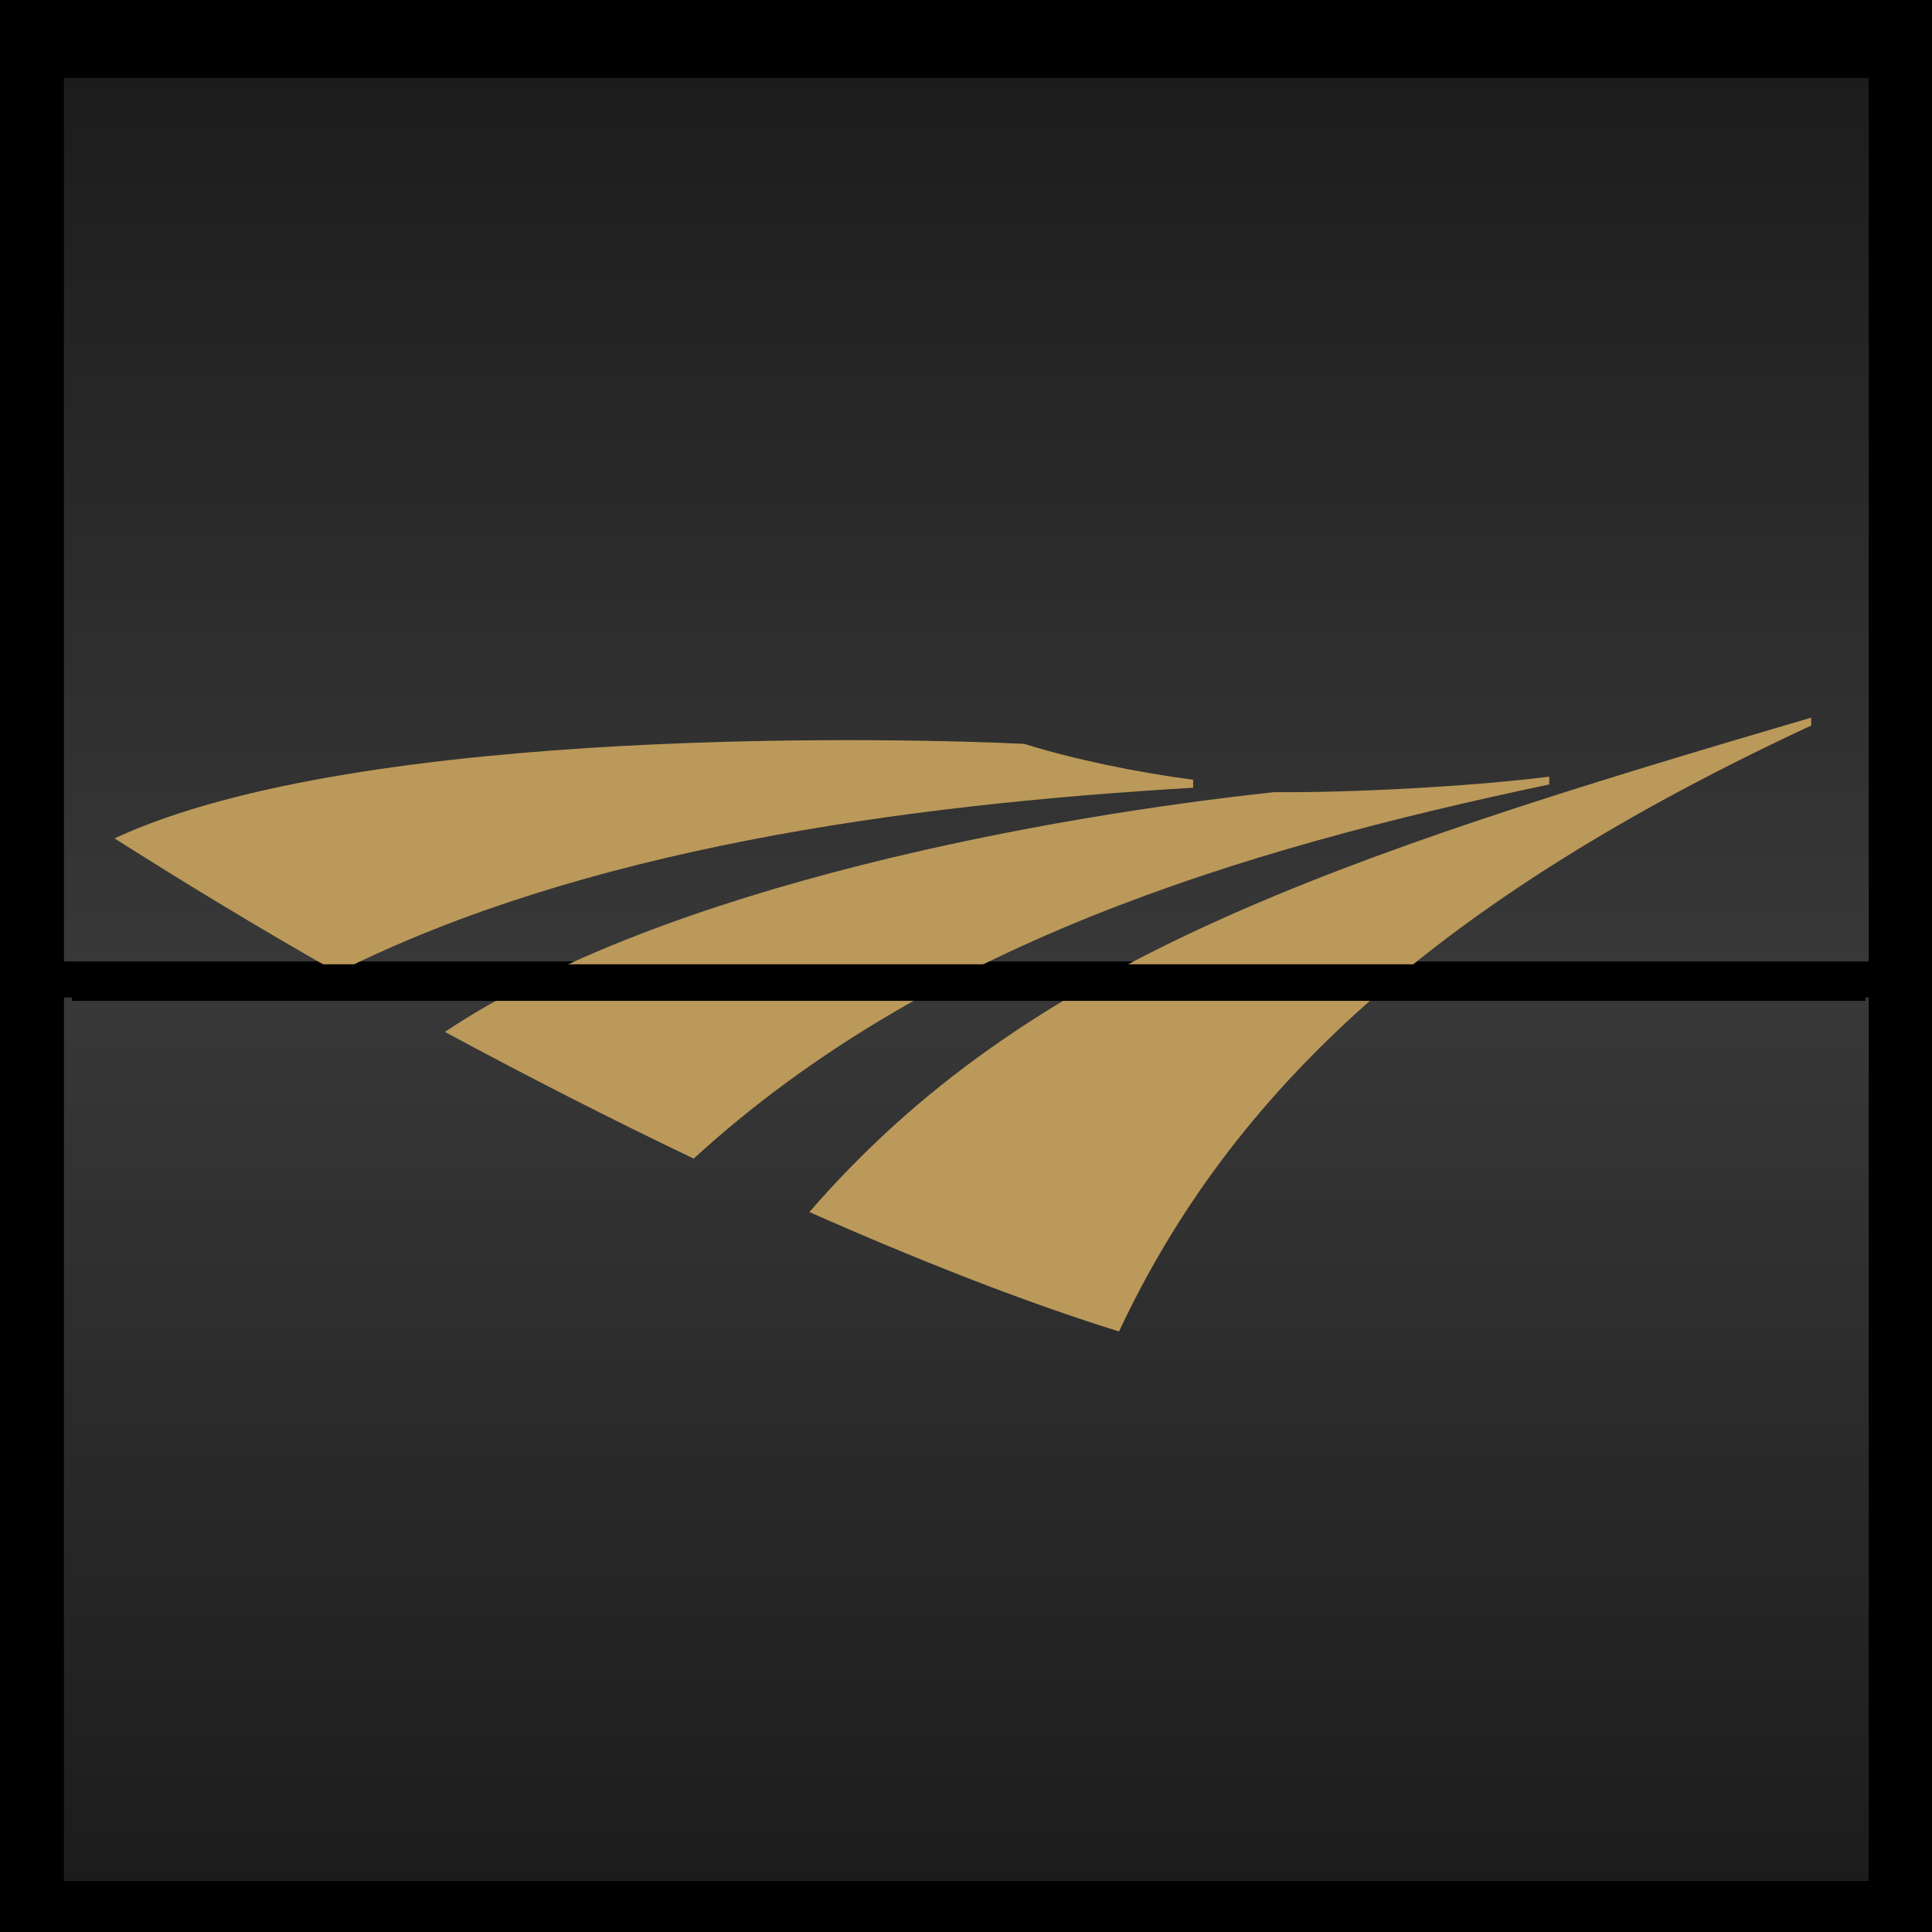
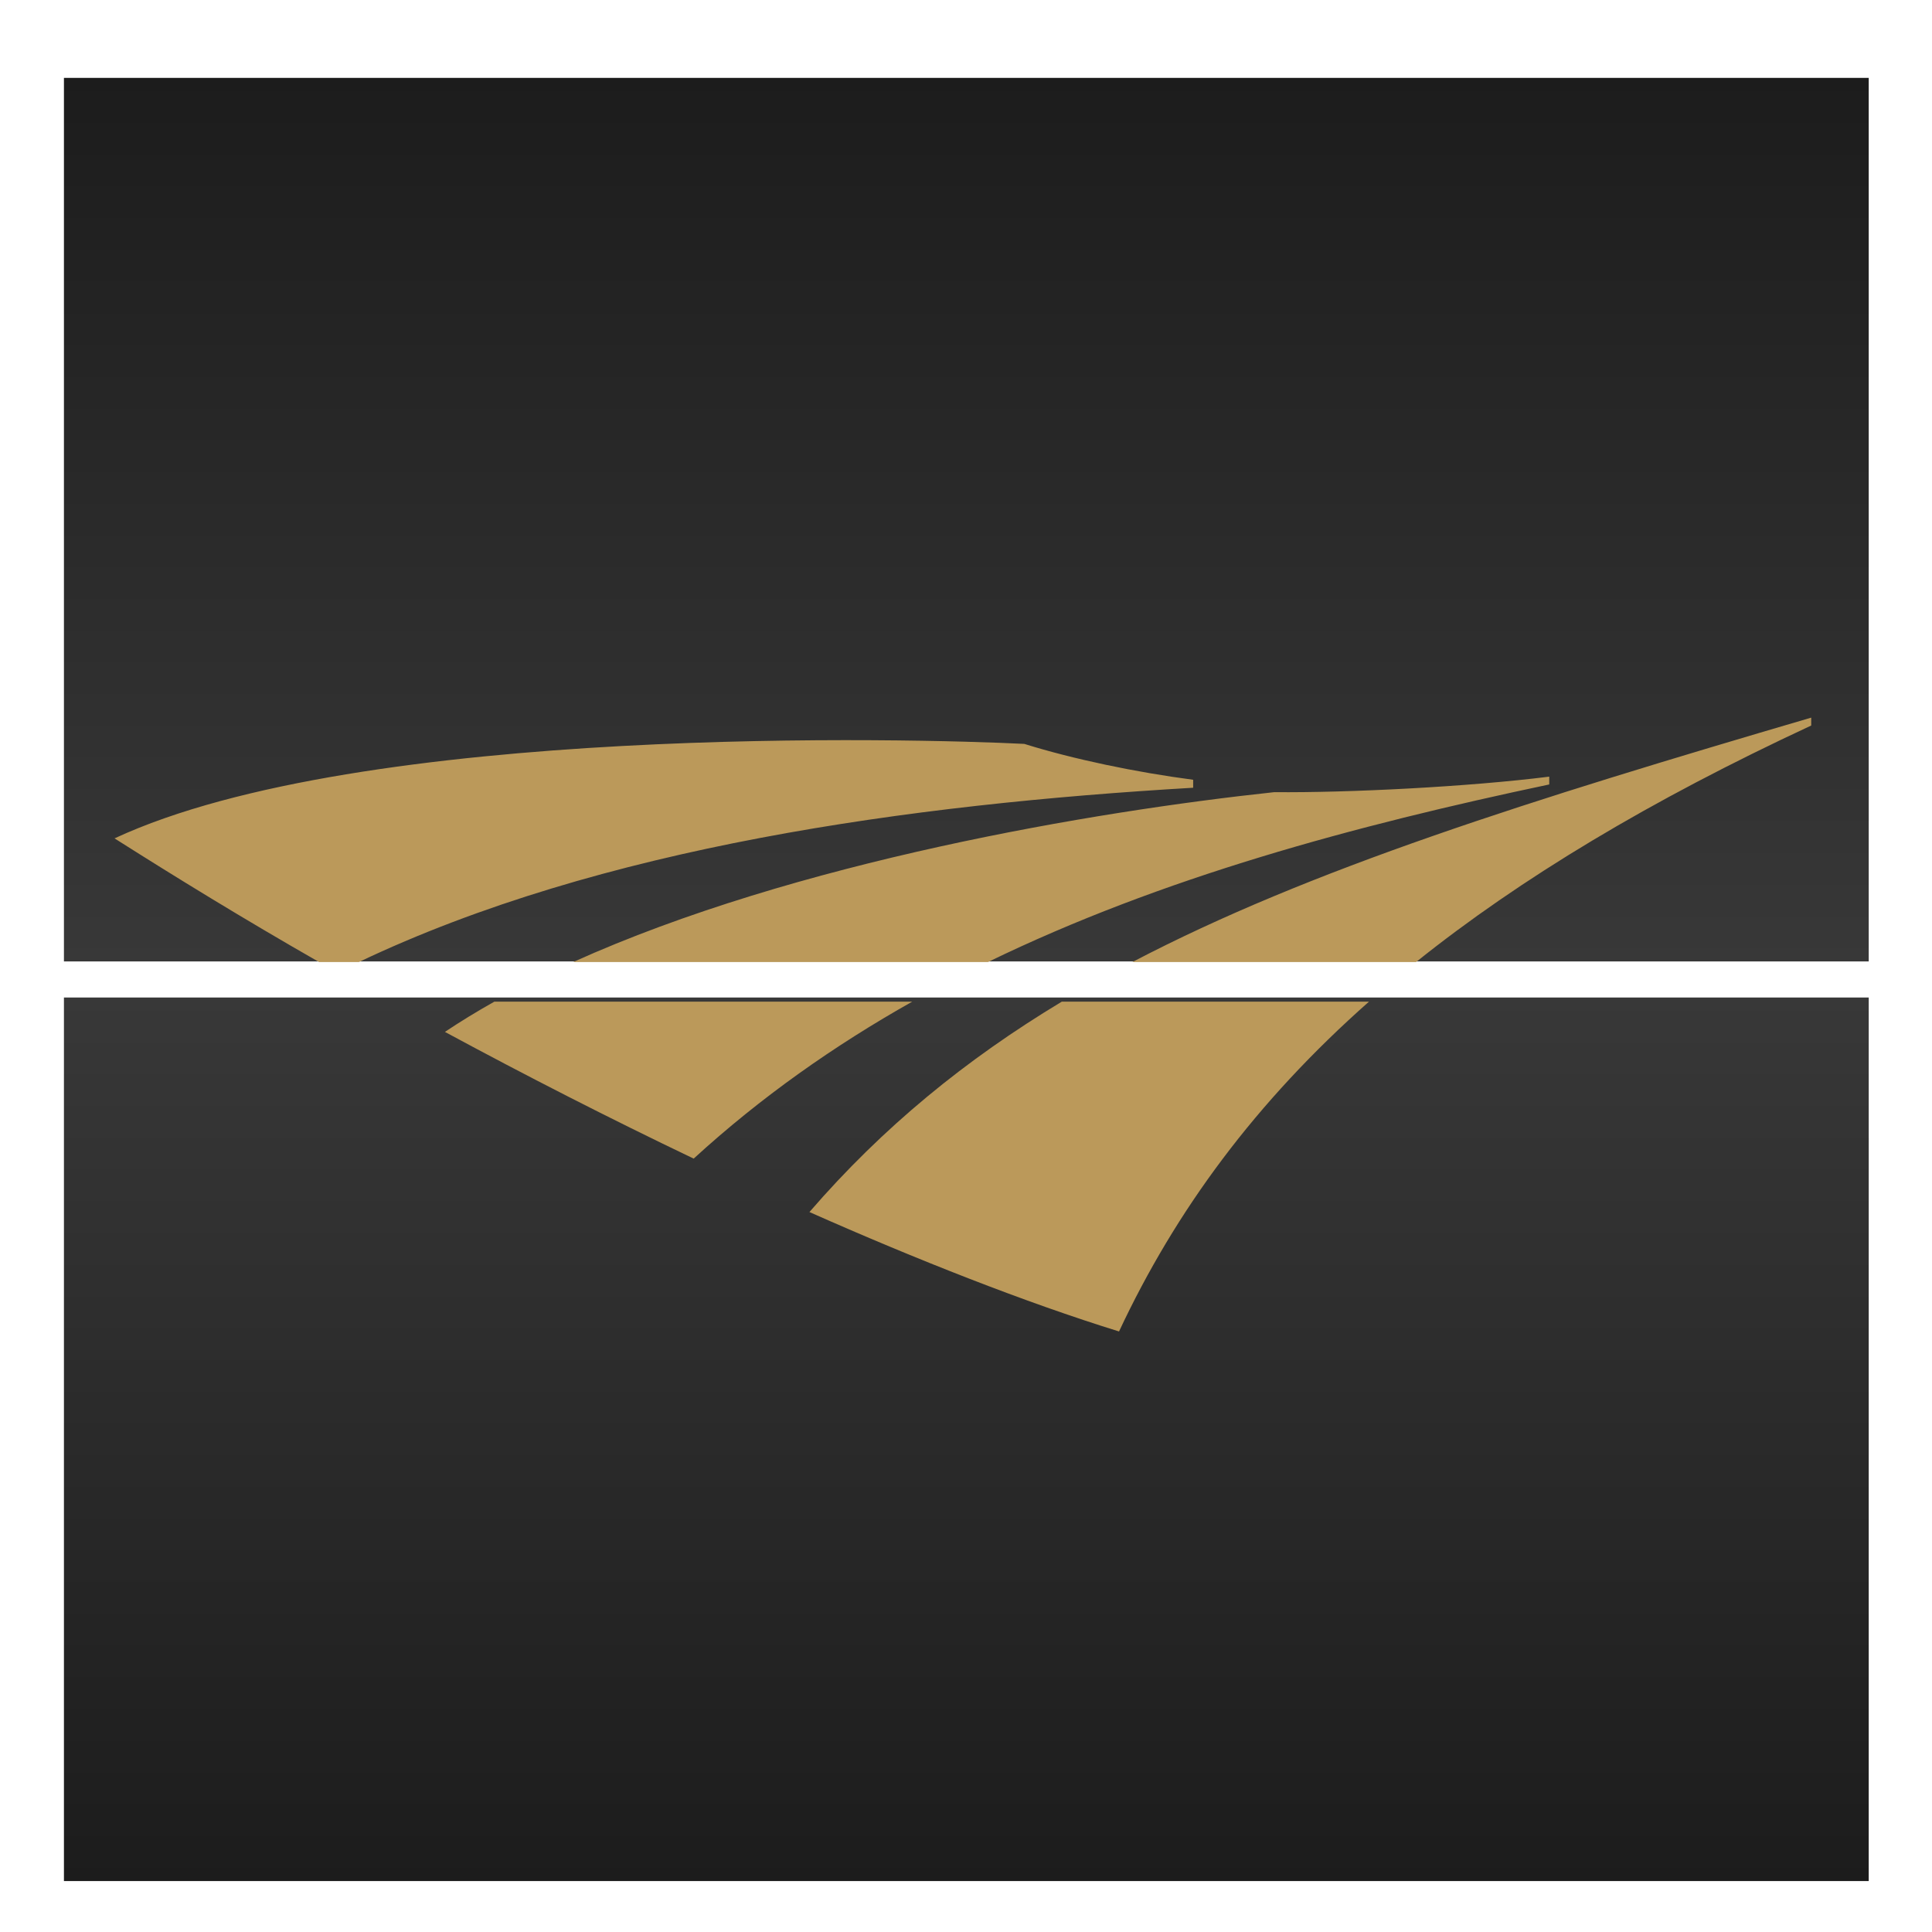
<svg xmlns="http://www.w3.org/2000/svg" width="100%" height="100%" viewBox="0 0 500 500" version="1.1" xml:space="preserve" style="fill-rule:evenodd;clip-rule:evenodd;stroke-linejoin:round;stroke-miterlimit:2;">
-   <rect x="-10.985" y="-8.59" width="532.174" height="521.551" />
  <g transform="matrix(4.25138e-17,-0.483333,1.98331,1.11637e-16,-13.8743,493.462)">
    <rect x="13.746" y="15.338" width="473.095" height="235.505" style="fill:url(#_Linear1);" />
  </g>
  <g transform="matrix(4.25138e-17,0.483333,1.98331,-1.11637e-16,-13.8743,13.5117)">
    <rect x="13.746" y="15.338" width="473.095" height="235.505" style="fill:url(#_Linear2);" />
  </g>
  <g transform="matrix(1.855,0,0,1.99098,29.6408,185.723)">
-     <path d="M126.93,3.414C112.08,2.715 34.512,0.744 0,15.695C9.334,21.209 19.346,26.929 31.1,33.129C65.303,17.127 109.676,11.34 150.484,9.113L150.484,8.076C142.549,7.107 133.789,5.412 126.93,3.414Z" style="fill:rgb(187,153,90);fill-rule:nonzero;" />
-     <path d="M161.801,9.686C131.182,12.742 76.979,21.619 46.094,40.85C57.324,46.5 69.067,52.094 80.799,57.321C113.317,29.598 156.33,17.303 200.162,8.686L200.162,7.67C189.025,8.98 172.199,9.781 161.801,9.686Z" style="fill:rgb(187,153,90);fill-rule:nonzero;" />
-     <path d="M96.949,64.266C111.763,70.391 127.088,76.024 140.142,79.789C155.871,48.523 184.306,23.738 236.712,1.025L236.712,0C169.398,18.406 127.275,31.594 96.949,64.266Z" style="fill:rgb(187,153,90);fill-rule:nonzero;" />
+     <path d="M28.532,31.767C17.876,26.088 8.647,20.803 0,15.695C34.512,0.744 112.08,2.715 126.93,3.414C133.789,5.412 142.549,7.107 150.484,8.076L150.484,9.113C110.855,11.276 67.864,16.796 34.09,31.767L28.532,31.767ZM63.993,31.767C95.044,18.719 136.484,12.213 161.801,9.686C172.199,9.781 189.025,8.98 200.162,7.67L200.162,8.686C172.976,14.03 146.106,20.79 121.859,31.767L63.993,31.767ZM142.01,31.767C166.784,19.688 197.467,10.731 236.712,0L236.712,1.025C214.217,10.774 196.139,20.906 181.586,31.767L142.01,31.767ZM175.017,36.915C159.209,49.938 148.064,64.041 140.142,79.789C127.088,76.024 111.763,70.391 96.949,64.266C107.174,53.25 118.741,44.448 132.162,36.915L175.017,36.915ZM111.297,36.915C100.413,42.623 90.17,49.331 80.799,57.321C69.067,52.094 57.324,46.5 46.094,40.85C48.283,39.487 50.589,38.176 52.996,36.915L111.297,36.915Z" style="fill:rgb(187,153,90);" />
  </g>
-   <rect x="18.597" y="249.556" width="464.163" height="9.461" />
  <defs>
-     <linearGradient id="_Linear1" x1="0" y1="0" x2="1" y2="0" gradientUnits="userSpaceOnUse" gradientTransform="matrix(473.095,0,0,235.505,13.746,133.091)">
+     <linearGradient id="_Linear1" x1="0" y1="0" x2="1" y2="0" gradientUnits="userSpaceOnUse" gradientTransform="matrix(473.095,0,0,473.095,13.746,133.091)">
      <stop offset="0" style="stop-color:rgb(28,28,28);stop-opacity:1" />
      <stop offset="1" style="stop-color:rgb(56,56,56);stop-opacity:1" />
    </linearGradient>
-     <linearGradient id="_Linear2" x1="0" y1="0" x2="1" y2="0" gradientUnits="userSpaceOnUse" gradientTransform="matrix(473.095,0,0,235.505,13.746,133.091)">
+     <linearGradient id="_Linear2" x1="0" y1="0" x2="1" y2="0" gradientUnits="userSpaceOnUse" gradientTransform="matrix(473.095,0,0,473.095,13.746,133.091)">
      <stop offset="0" style="stop-color:rgb(28,28,28);stop-opacity:1" />
      <stop offset="1" style="stop-color:rgb(56,56,56);stop-opacity:1" />
    </linearGradient>
  </defs>
</svg>
